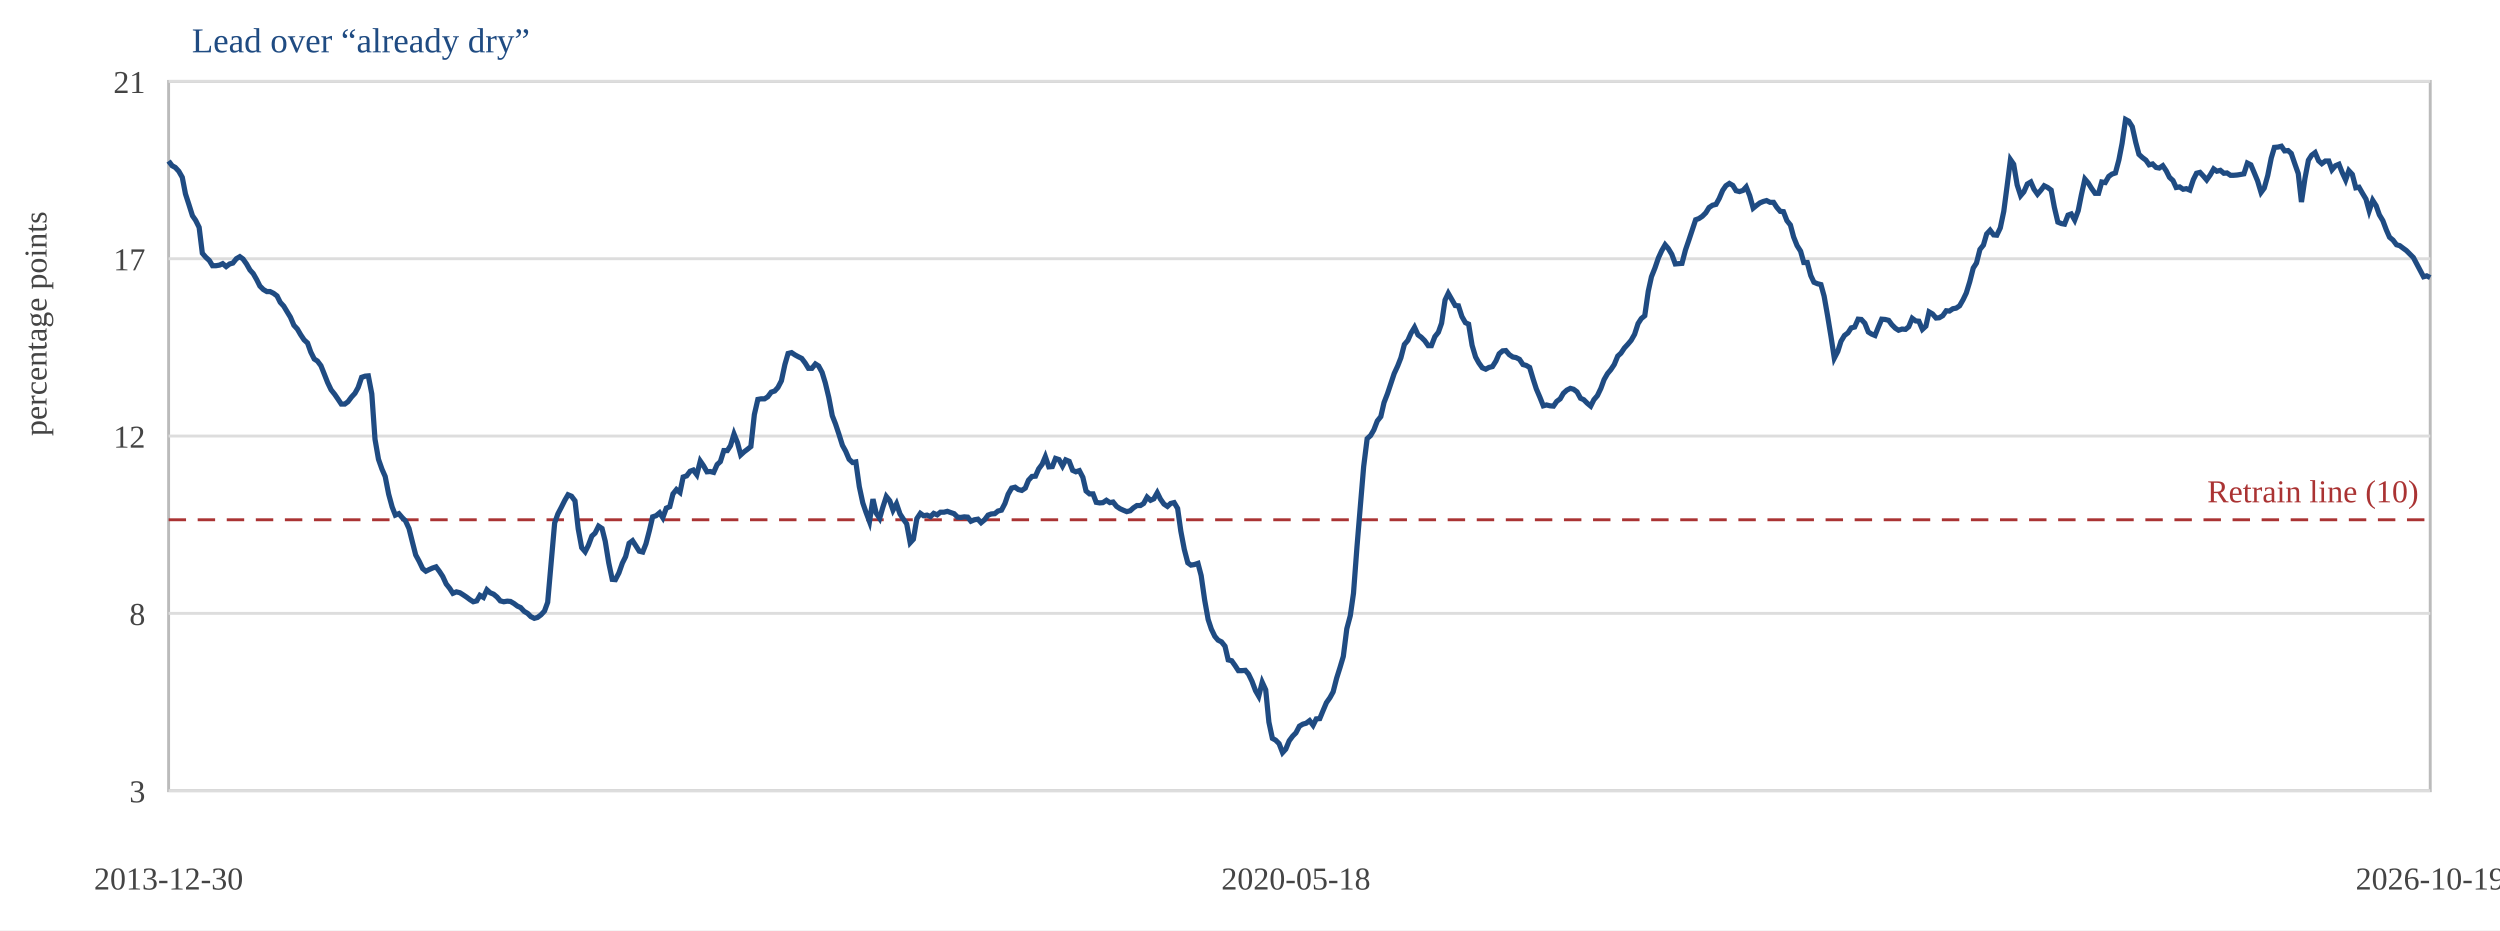
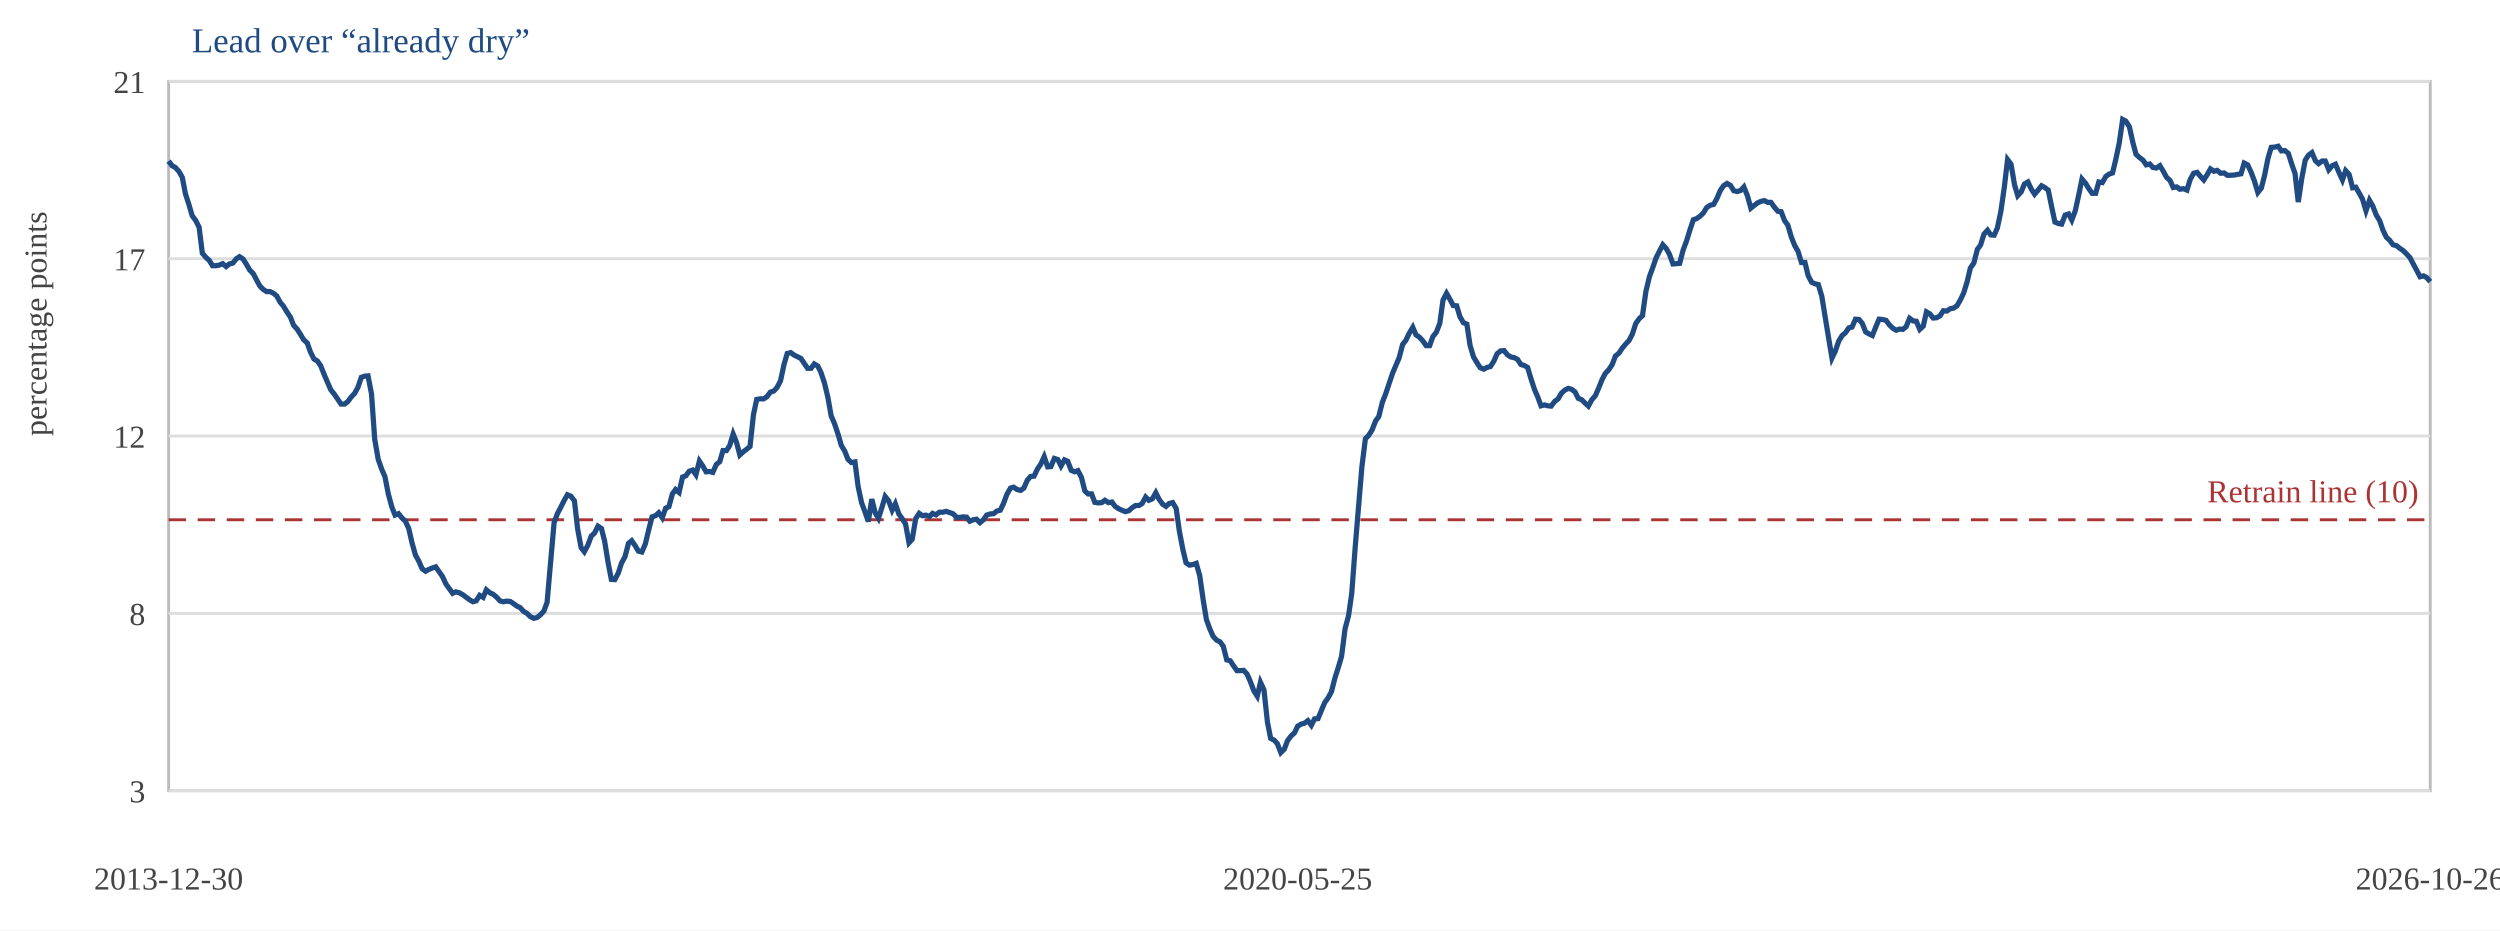
<svg xmlns="http://www.w3.org/2000/svg" width="860" height="320" viewBox="0 0 860 320" role="img">
  <rect width="860" height="320" fill="white" />
  <rect x="58" y="28" width="778" height="244" fill="none" stroke="#bbb" />
  <line x1="58" y1="272.0" x2="836" y2="272.0" stroke="#ddd" />
  <text x="50" y="276.0" text-anchor="end" font-size="11" fill="#444">3</text>
  <line x1="58" y1="211.0" x2="836" y2="211.0" stroke="#ddd" />
  <text x="50" y="215.0" text-anchor="end" font-size="11" fill="#444">8</text>
  <line x1="58" y1="150.0" x2="836" y2="150.0" stroke="#ddd" />
  <text x="50" y="154.0" text-anchor="end" font-size="11" fill="#444">12</text>
  <line x1="58" y1="89.0" x2="836" y2="89.0" stroke="#ddd" />
  <text x="50" y="93.0" text-anchor="end" font-size="11" fill="#444">17</text>
  <line x1="58" y1="28.0" x2="836" y2="28.0" stroke="#ddd" />
  <text x="50" y="32.0" text-anchor="end" font-size="11" fill="#444">21</text>
  <line x1="58" y1="178.8" x2="836" y2="178.8" stroke="#a33" stroke-dasharray="6 4" />
  <text x="832" y="172.8" text-anchor="end" font-size="11" fill="#a33">Retrain line (10)</text>
-   <polyline fill="none" stroke="#1f4b82" stroke-width="1.8" points="58.0,55.4 59.2,57.0 60.3,57.6 61.5,58.9 62.7,61.0 63.8,66.7 65.0,70.4 66.2,74.2 67.3,75.8 68.5,78.2 69.6,87.1 70.8,88.5 72.0,89.6 73.1,91.4 74.3,91.4 75.5,91.2 76.6,90.7 77.8,91.7 79.0,90.8 80.1,90.5 81.3,89.0 82.5,88.3 83.6,89.1 84.8,90.8 86.0,92.9 87.1,94.1 88.3,96.2 89.4,98.4 90.6,99.6 91.8,100.3 92.9,100.3 94.1,100.9 95.3,101.8 96.4,104.0 97.6,105.3 98.8,107.3 99.9,109.1 101.1,111.9 102.3,113.2 103.4,115.1 104.6,116.9 105.8,118.0 106.9,121.1 108.1,123.5 109.2,124.2 110.4,125.8 111.6,128.8 112.7,131.6 113.9,134.1 115.1,135.6 116.2,137.2 117.4,139.0 118.6,139.0 119.7,138.2 120.9,136.6 122.1,135.3 123.2,133.3 124.4,129.8 125.6,129.4 126.7,129.3 127.9,135.5 129.0,151.1 130.2,158.0 131.4,161.4 132.5,163.9 133.7,170.0 134.9,174.4 136.0,177.2 137.2,176.7 138.4,178.1 139.5,179.2 140.7,181.8 141.9,186.6 143.0,190.9 144.2,193.1 145.4,195.6 146.5,196.5 147.7,195.9 148.8,195.4 150.0,195.0 151.2,196.6 152.3,198.3 153.5,200.9 154.7,202.4 155.8,204.1 157.0,203.6 158.2,203.9 159.3,204.6 160.5,205.4 161.7,206.3 162.8,207.0 164.0,206.7 165.1,204.8 166.3,205.5 167.5,202.9 168.6,203.9 169.8,204.4 171.0,205.4 172.1,206.7 173.3,207.0 174.5,206.8 175.6,206.9 176.8,207.6 178.0,208.5 179.1,209.0 180.3,210.3 181.5,211.0 182.6,212.1 183.8,212.7 184.9,212.4 186.1,211.5 187.3,210.2 188.4,207.2 189.6,193.5 190.8,179.9 191.9,176.8 193.1,174.5 194.3,172.1 195.4,170.2 196.6,170.7 197.8,172.3 198.9,181.9 200.1,188.4 201.3,189.8 202.4,187.6 203.6,184.4 204.7,183.4 205.9,181.0 207.1,181.8 208.2,186.2 209.4,193.6 210.6,199.3 211.7,199.4 212.9,197.1 214.1,193.7 215.2,191.5 216.4,186.9 217.6,186.0 218.7,187.7 219.9,189.6 221.1,189.9 222.2,187.1 223.4,182.5 224.5,177.8 225.7,177.4 226.9,176.4 228.0,178.1 229.2,174.8 230.4,174.3 231.5,169.9 232.7,168.4 233.9,169.4 235.0,164.1 236.2,163.7 237.4,162.1 238.5,161.7 239.7,163.3 240.9,158.6 242.0,160.2 243.2,162.3 244.3,162.2 245.5,162.5 246.7,159.8 247.8,158.8 249.0,155.0 250.2,155.0 251.3,153.3 252.5,149.3 253.7,152.3 254.8,156.5 256.0,155.4 257.2,154.5 258.3,153.6 259.5,142.6 260.7,137.4 261.8,137.2 263.0,137.2 264.1,136.5 265.3,134.9 266.5,134.5 267.6,133.3 268.8,131.0 270.0,125.4 271.1,121.6 272.3,121.3 273.5,122.1 274.6,122.7 275.8,123.3 277.0,124.9 278.1,126.7 279.3,126.7 280.5,125.2 281.6,125.9 282.8,128.1 283.9,131.7 285.1,136.7 286.3,143.0 287.4,145.8 288.6,149.4 289.8,153.2 290.9,155.2 292.1,158.0 293.3,159.1 294.4,158.9 295.6,167.4 296.8,173.0 297.9,176.2 299.1,179.4 300.3,171.7 301.4,176.5 302.6,178.3 303.7,174.5 304.9,170.8 306.1,172.3 307.2,175.5 308.4,173.3 309.6,176.8 310.7,178.5 311.9,180.2 313.1,186.7 314.2,185.5 315.4,178.4 316.6,176.6 317.7,177.4 318.9,177.2 320.1,177.7 321.2,176.6 322.4,177.1 323.5,176.2 324.7,176.2 325.9,175.9 327.0,176.3 328.2,176.7 329.4,177.9 330.5,178.0 331.7,177.8 332.9,177.9 334.0,179.3 335.2,178.8 336.4,178.6 337.5,179.8 338.7,178.8 339.9,177.2 341.0,176.8 342.2,176.7 343.3,175.8 344.5,175.5 345.7,173.2 346.8,170.0 348.0,167.9 349.2,167.6 350.3,168.4 351.5,168.7 352.7,167.9 353.8,165.2 355.0,163.9 356.2,163.8 357.3,161.3 358.5,159.7 359.6,157.1 360.8,160.6 362.0,160.5 363.1,157.7 364.3,158.1 365.5,160.3 366.6,158.2 367.8,158.7 369.0,161.8 370.1,162.3 371.3,161.9 372.5,164.2 373.6,168.9 374.8,169.9 376.0,169.9 377.1,172.8 378.3,173.0 379.4,172.9 380.6,172.1 381.8,172.9 382.9,172.7 384.1,174.2 385.3,175.0 386.4,175.5 387.6,176.0 388.8,175.7 389.9,174.7 391.1,173.9 392.3,173.9 393.4,173.2 394.6,171.0 395.8,172.1 396.9,171.6 398.1,169.5 399.2,171.7 400.4,173.4 401.6,174.2 402.7,173.2 403.9,172.9 405.1,174.9 406.2,182.7 407.4,189.0 408.6,193.6 409.7,194.4 410.9,194.2 412.1,193.8 413.2,198.0 414.4,206.4 415.6,213.1 416.7,216.4 417.9,218.9 419.0,220.2 420.2,220.8 421.4,222.3 422.5,227.0 423.7,227.3 424.9,229.0 426.0,230.7 427.2,230.7 428.4,230.6 429.5,231.9 430.7,234.4 431.9,237.6 433.0,239.5 434.2,234.7 435.4,237.3 436.5,248.4 437.7,254.0 438.8,254.6 440.0,255.8 441.2,258.9 442.3,257.7 443.5,254.8 444.7,253.2 445.8,252.1 447.0,249.8 448.2,249.1 449.3,248.8 450.5,247.9 451.7,249.5 452.8,247.3 454.0,247.2 455.2,244.3 456.3,241.7 457.5,240.0 458.6,238.0 459.8,233.3 461.0,229.5 462.1,225.8 463.3,216.3 464.5,211.8 465.6,204.1 466.8,188.1 468.0,173.6 469.1,160.5 470.3,150.9 471.5,149.8 472.6,147.9 473.8,144.8 475.0,143.3 476.1,138.5 477.3,135.4 478.4,132.1 479.6,128.5 480.8,125.9 481.9,123.1 483.1,118.5 484.3,117.1 485.4,114.6 486.6,112.6 487.8,115.2 488.9,116.0 490.1,117.2 491.3,118.9 492.4,118.9 493.6,115.8 494.8,114.3 495.9,111.2 497.1,103.2 498.2,100.9 499.4,103.0 500.6,105.1 501.7,105.2 502.9,108.9 504.1,111.0 505.2,111.5 506.4,118.8 507.6,122.8 508.7,124.8 509.9,126.5 511.1,127.0 512.2,126.4 513.4,126.1 514.6,124.2 515.7,121.7 516.9,120.7 518.0,120.6 519.2,122.0 520.4,122.8 521.5,123.0 522.7,123.6 523.9,125.4 525.0,125.7 526.2,126.4 527.4,130.4 528.5,133.8 529.7,136.6 530.9,139.6 532.0,139.3 533.2,139.6 534.4,139.7 535.5,138.1 536.7,137.2 537.8,135.3 539.0,134.2 540.2,133.6 541.3,133.9 542.5,134.8 543.7,137.0 544.8,137.5 546.0,138.7 547.2,139.7 548.3,137.5 549.5,136.1 550.7,133.6 551.8,130.6 553.0,128.5 554.1,127.2 555.3,125.4 556.5,122.5 557.6,121.5 558.8,119.7 560.0,118.4 561.1,117.1 562.3,115.0 563.5,111.3 564.6,109.6 565.8,108.6 567.0,100.2 568.1,95.2 569.3,92.2 570.5,88.7 571.6,86.3 572.8,84.2 573.9,85.5 575.1,87.5 576.3,90.8 577.4,90.7 578.6,90.6 579.8,86.0 580.9,82.8 582.1,79.2 583.3,75.6 584.4,75.2 585.6,74.4 586.8,73.2 587.9,71.4 589.1,70.6 590.3,70.3 591.4,68.3 592.6,65.5 593.7,63.9 594.9,63.1 596.1,63.8 597.2,65.6 598.4,65.9 599.6,65.5 600.7,64.3 601.9,67.3 603.1,71.6 604.2,70.7 605.4,69.8 606.6,69.3 607.7,69.0 608.9,69.6 610.1,69.6 611.2,71.3 612.4,72.7 613.5,72.8 614.7,75.9 615.9,77.4 617.0,81.5 618.2,84.5 619.4,86.4 620.5,90.3 621.7,90.3 622.9,94.8 624.0,97.1 625.2,97.6 626.4,97.9 627.5,101.9 628.7,108.7 629.9,116.0 631.0,123.2 632.2,120.9 633.3,117.4 634.5,115.4 635.7,114.5 636.8,112.8 638.0,112.5 639.2,109.8 640.3,109.9 641.5,111.2 642.7,114.2 643.8,114.9 645.0,115.4 646.2,112.4 647.3,109.8 648.5,109.9 649.7,110.2 650.8,111.7 652.0,112.9 653.1,113.6 654.3,113.2 655.5,113.3 656.6,112.4 657.8,109.5 659.0,110.4 660.1,110.5 661.3,113.3 662.5,112.2 663.6,107.3 664.8,108.0 666.0,109.4 667.1,109.3 668.3,108.6 669.5,106.9 670.6,107.0 671.8,106.2 672.9,106.0 674.1,105.2 675.3,103.1 676.4,100.8 677.6,96.9 678.8,92.2 679.9,90.5 681.1,85.8 682.3,84.3 683.4,80.5 684.6,79.2 685.8,80.8 686.9,80.9 688.1,78.4 689.3,72.7 690.4,64.3 691.6,54.9 692.7,56.5 693.9,63.6 695.1,67.3 696.2,66.0 697.4,63.3 698.6,62.6 699.7,65.1 700.9,66.8 702.1,65.4 703.2,63.9 704.4,64.5 705.6,65.4 706.7,71.3 707.9,76.4 709.1,76.9 710.2,77.1 711.4,74.0 712.5,73.6 713.7,75.7 714.9,72.5 716.0,67.0 717.2,61.6 718.4,63.0 719.5,64.8 720.7,66.5 721.9,66.5 723.0,62.6 724.2,62.8 725.4,60.7 726.5,59.9 727.7,59.5 728.9,55.0 730.0,49.3 731.2,41.1 732.3,41.7 733.5,43.6 734.7,49.0 735.8,53.1 737.0,54.2 738.2,55.1 739.3,56.7 740.5,56.4 741.7,57.6 742.8,57.8 744.0,57.0 745.2,58.8 746.3,61.0 747.5,62.1 748.6,64.5 749.8,64.3 751.0,65.1 752.1,64.9 753.3,65.4 754.5,61.8 755.6,59.6 756.8,59.3 758.0,60.6 759.1,61.9 760.3,60.2 761.5,58.1 762.6,58.9 763.8,58.6 765.0,59.6 766.1,59.5 767.3,60.3 768.4,60.3 769.6,60.2 770.8,60.0 771.9,59.8 773.1,56.1 774.3,56.7 775.4,59.3 776.6,62.2 777.8,66.2 778.9,64.7 780.1,60.4 781.3,54.4 782.4,50.7 783.6,50.6 784.8,50.3 785.9,51.9 787.1,51.8 788.2,52.8 789.4,56.3 790.6,59.7 791.7,69.5 792.9,61.4 794.1,55.1 795.2,53.4 796.4,52.5 797.6,55.3 798.7,56.3 799.9,55.4 801.1,55.4 802.2,58.4 803.4,57.0 804.6,56.5 805.7,59.3 806.9,61.9 808.0,58.7 809.2,60.0 810.4,64.6 811.5,64.4 812.7,66.5 813.9,68.5 815.0,72.5 816.2,68.9 817.4,70.8 818.5,73.9 819.7,75.9 820.9,79.1 822.0,81.6 823.2,82.6 824.4,84.2 825.5,84.5 826.7,85.4 827.8,86.2 829.0,87.4 830.2,88.6 833.7,95.2 834.8,94.9 836.0,95.5" />
+   <polyline fill="none" stroke="#1f4b82" stroke-width="1.8" points="58.0,55.4 59.2,57.0 60.3,57.6 61.5,58.9 62.7,61.0 63.8,66.7 65.0,70.4 66.1,74.2 67.3,75.8 68.5,78.2 69.6,87.1 70.8,88.5 72.0,89.6 73.1,91.4 74.3,91.4 75.4,91.2 76.6,90.7 77.8,91.7 78.9,90.8 80.1,90.5 81.3,89.0 82.4,88.3 83.6,89.1 84.7,90.8 85.9,92.9 87.1,94.1 88.2,96.2 89.4,98.4 90.6,99.6 91.7,100.3 92.9,100.3 94.1,100.9 95.2,101.8 96.4,104.0 97.5,105.3 98.7,107.3 99.9,109.1 101.0,111.9 102.2,113.2 103.4,115.1 104.5,116.9 105.7,118.0 106.8,121.1 108.0,123.5 109.2,124.2 110.3,125.8 111.5,128.8 112.7,131.6 113.8,134.1 115.0,135.6 116.1,137.2 117.3,139.0 118.5,139.0 119.6,138.2 120.8,136.6 122.0,135.3 123.1,133.3 124.3,129.8 125.4,129.4 126.6,129.3 127.8,135.5 128.9,151.1 130.1,158.0 131.3,161.4 132.4,163.9 133.6,170.0 134.8,174.4 135.9,177.2 137.1,176.7 138.2,178.1 139.4,179.2 140.6,181.8 141.7,186.6 142.9,190.9 144.1,193.1 145.2,195.6 146.4,196.5 147.5,195.9 148.7,195.4 149.9,195.0 151.0,196.6 152.2,198.3 153.4,200.9 154.5,202.4 155.7,204.1 156.8,203.6 158.0,203.9 159.2,204.6 160.3,205.4 161.5,206.3 162.7,207.0 163.8,206.7 165.0,204.8 166.2,205.5 167.3,202.9 168.5,203.9 169.6,204.4 170.8,205.4 172.0,206.7 173.1,207.0 174.3,206.8 175.5,206.9 176.6,207.6 177.8,208.5 178.9,209.0 180.1,210.3 181.3,211.0 182.4,212.1 183.6,212.7 184.8,212.4 185.9,211.5 187.1,210.2 188.2,207.2 189.4,193.5 190.6,179.9 191.7,176.8 192.9,174.5 194.1,172.1 195.2,170.2 196.4,170.7 197.6,172.3 198.7,181.9 199.9,188.4 201.0,189.8 202.2,187.6 203.4,184.4 204.5,183.4 205.7,181.0 206.9,181.8 208.0,186.2 209.2,193.6 210.3,199.3 211.5,199.4 212.7,197.1 213.8,193.7 215.0,191.5 216.2,186.9 217.3,186.0 218.5,187.7 219.6,189.6 220.8,189.9 222.0,187.1 223.1,182.5 224.3,177.8 225.5,177.4 226.6,176.4 227.8,178.1 229.0,174.8 230.1,174.3 231.3,169.9 232.4,168.4 233.6,169.4 234.8,164.1 235.9,163.7 237.1,162.1 238.3,161.7 239.4,163.3 240.6,158.6 241.7,160.2 242.9,162.3 244.1,162.2 245.2,162.5 246.4,159.8 247.6,158.8 248.7,155.0 249.9,155.0 251.0,153.3 252.2,149.3 253.4,152.3 254.5,156.5 255.7,155.4 256.9,154.5 258.0,153.6 259.2,142.6 260.3,137.4 261.5,137.2 262.7,137.2 263.8,136.5 265.0,134.9 266.2,134.5 267.3,133.3 268.5,131.0 269.7,125.4 270.8,121.6 272.0,121.3 273.1,122.1 274.3,122.7 275.5,123.3 276.6,124.9 277.8,126.7 279.0,126.7 280.1,125.2 281.3,125.9 282.4,128.1 283.6,131.7 284.8,136.7 285.9,143.0 287.1,145.8 288.3,149.4 289.4,153.2 290.6,155.2 291.7,158.0 292.9,159.1 294.1,158.9 295.2,167.4 296.4,173.0 297.6,176.2 298.7,179.4 299.9,171.7 301.1,176.5 302.2,178.3 303.4,174.5 304.5,170.8 305.7,172.3 306.9,175.5 308.0,173.3 309.2,176.8 310.4,178.5 311.5,180.2 312.7,186.7 313.8,185.5 315.0,178.4 316.2,176.6 317.3,177.4 318.5,177.2 319.7,177.7 320.8,176.6 322.0,177.1 323.1,176.2 324.3,176.2 325.5,175.9 326.6,176.3 327.8,176.7 329.0,177.9 330.1,178.0 331.3,177.8 332.5,177.9 333.6,179.3 334.8,178.8 335.9,178.6 337.1,179.8 338.3,178.8 339.4,177.2 340.6,176.8 341.8,176.7 342.9,175.8 344.1,175.5 345.2,173.2 346.4,170.0 347.6,167.9 348.7,167.6 349.9,168.4 351.1,168.7 352.2,167.9 353.4,165.2 354.5,163.9 355.7,163.8 356.9,161.3 358.0,159.7 359.2,157.1 360.4,160.6 361.5,160.5 362.7,157.7 363.9,158.1 365.0,160.3 366.2,158.2 367.3,158.7 368.5,161.8 369.7,162.3 370.8,161.9 372.0,164.2 373.2,168.9 374.3,169.9 375.5,169.9 376.6,172.8 377.8,173.0 379.0,172.9 380.1,172.1 381.3,172.9 382.5,172.7 383.6,174.2 384.8,175.0 385.9,175.5 387.1,176.0 388.3,175.7 389.4,174.7 390.6,173.9 391.8,173.9 392.9,173.2 394.1,171.0 395.2,172.1 396.4,171.6 397.6,169.5 398.7,171.7 399.9,173.4 401.1,174.2 402.2,173.2 403.4,172.9 404.6,174.9 405.7,182.7 406.9,189.0 408.0,193.6 409.2,194.4 410.4,194.2 411.5,193.8 412.7,198.0 413.9,206.4 415.0,213.1 416.2,216.4 417.3,218.9 418.5,220.2 419.7,220.8 420.8,222.3 422.0,227.0 423.2,227.3 424.3,229.0 425.5,230.7 426.6,230.7 427.8,230.6 429.0,231.9 430.1,234.4 431.3,237.6 432.5,239.5 433.6,234.7 434.8,237.3 436.0,248.4 437.1,254.0 438.3,254.6 439.4,255.8 440.6,258.9 441.8,257.7 442.9,254.8 444.1,253.2 445.3,252.1 446.4,249.8 447.6,249.1 448.7,248.8 449.9,247.9 451.1,249.5 452.2,247.3 453.4,247.2 454.6,244.3 455.7,241.7 456.9,240.0 458.0,238.0 459.2,233.3 460.4,229.5 461.5,225.8 462.7,216.3 463.9,211.8 465.0,204.1 466.2,188.1 467.4,173.6 468.5,160.5 469.7,150.9 470.8,149.8 472.0,147.9 473.2,144.8 474.3,143.3 475.5,138.5 476.7,135.4 477.8,132.1 479.0,128.5 480.1,125.9 481.3,123.1 482.5,118.5 483.6,117.1 484.8,114.6 486.0,112.6 487.1,115.2 488.3,116.0 489.4,117.2 490.6,118.9 491.8,118.9 492.9,115.8 494.1,114.3 495.3,111.2 496.4,103.2 497.6,100.9 498.8,103.0 499.9,105.1 501.1,105.2 502.2,108.9 503.4,111.0 504.6,111.5 505.7,118.8 506.9,122.8 508.1,124.8 509.2,126.5 510.4,127.0 511.5,126.4 512.7,126.1 513.9,124.2 515.0,121.7 516.2,120.7 517.4,120.6 518.5,122.0 519.7,122.8 520.8,123.0 522.0,123.6 523.2,125.4 524.3,125.7 525.5,126.4 526.7,130.4 527.8,133.8 529.0,136.6 530.1,139.6 531.3,139.3 532.5,139.6 533.6,139.7 534.8,138.1 536.0,137.2 537.1,135.3 538.3,134.2 539.5,133.6 540.6,133.9 541.8,134.8 542.9,137.0 544.1,137.5 545.3,138.7 546.4,139.7 547.6,137.5 548.8,136.1 549.9,133.6 551.1,130.6 552.2,128.5 553.4,127.2 554.6,125.4 555.7,122.5 556.9,121.5 558.1,119.7 559.2,118.4 560.4,117.1 561.5,115.0 562.7,111.3 563.9,109.6 565.0,108.6 566.2,100.2 567.4,95.2 568.5,92.2 569.7,88.7 570.9,86.3 572.0,84.2 573.2,85.5 574.3,87.5 575.5,90.8 576.7,90.7 577.8,90.6 579.0,86.0 580.2,82.8 581.3,79.2 582.5,75.6 583.6,75.2 584.8,74.4 586.0,73.2 587.1,71.4 588.3,70.6 589.5,70.3 590.6,68.3 591.8,65.5 592.9,63.9 594.1,63.1 595.3,63.8 596.4,65.6 597.6,65.9 598.8,65.5 599.9,64.3 601.1,67.3 602.3,71.6 603.4,70.7 604.6,69.8 605.7,69.3 606.9,69.0 608.1,69.6 609.2,69.6 610.4,71.3 611.6,72.7 612.7,72.8 613.9,75.9 615.0,77.4 616.2,81.5 617.4,84.5 618.5,86.4 619.7,90.3 620.9,90.3 622.0,94.8 623.2,97.1 624.3,97.6 625.5,97.9 626.7,101.9 627.8,108.7 629.0,116.0 630.2,123.2 631.3,120.9 632.5,117.4 633.7,115.4 634.8,114.5 636.0,112.8 637.1,112.5 638.3,109.8 639.5,109.9 640.6,111.2 641.8,114.2 643.0,114.9 644.1,115.4 645.3,112.4 646.4,109.8 647.6,109.9 648.8,110.2 649.9,111.7 651.1,112.9 652.3,113.6 653.4,113.2 654.6,113.3 655.7,112.4 656.9,109.5 658.1,110.4 659.2,110.5 660.4,113.3 661.6,112.2 662.7,107.3 663.9,108.0 665.0,109.4 666.2,109.3 667.4,108.6 668.5,106.9 669.7,107.0 670.9,106.2 672.0,106.0 673.2,105.2 674.4,103.1 675.5,100.8 676.7,96.9 677.8,92.2 679.0,90.5 680.2,85.8 681.3,84.3 682.5,80.5 683.7,79.2 684.8,80.8 686.0,80.9 687.1,78.4 688.3,72.7 689.5,64.3 690.6,54.9 691.8,56.5 693.0,63.6 694.1,67.3 695.3,66.0 696.4,63.3 697.6,62.6 698.8,65.1 699.9,66.8 701.1,65.4 702.3,63.9 703.4,64.5 704.6,65.4 705.8,71.3 706.9,76.4 708.1,76.9 709.2,77.1 710.4,74.0 711.6,73.6 712.7,75.7 713.9,72.5 715.1,67.0 716.2,61.6 717.4,63.0 718.5,64.8 719.7,66.5 720.9,66.5 722.0,62.6 723.2,62.8 724.4,60.7 725.5,59.9 726.7,59.5 727.8,55.0 729.0,49.3 730.2,41.1 731.3,41.7 732.5,43.6 733.7,49.0 734.8,53.1 736.0,54.2 737.2,55.1 738.3,56.7 739.5,56.4 740.6,57.6 741.8,57.8 743.0,57.0 744.1,58.8 745.3,61.0 746.5,62.1 747.6,64.5 748.8,64.3 749.9,65.1 751.1,64.9 752.3,65.4 753.4,61.8 754.6,59.6 755.8,59.3 756.9,60.6 758.1,61.9 759.2,60.2 760.4,58.1 761.6,58.9 762.7,58.6 763.9,59.6 765.1,59.5 766.2,60.3 767.4,60.3 768.6,60.2 769.7,60.0 770.9,59.8 772.0,56.1 773.2,56.7 774.4,59.3 775.5,62.2 776.7,66.2 777.9,64.7 779.0,60.4 780.2,54.4 781.3,50.7 782.5,50.6 783.7,50.3 784.8,51.9 786.0,51.8 787.2,52.8 788.3,56.3 789.5,59.7 790.6,69.5 791.8,61.4 793.0,55.1 794.1,53.4 795.3,52.5 796.5,55.3 797.6,56.3 798.8,55.4 799.9,55.4 801.1,58.4 802.3,57.0 803.4,56.5 804.6,59.3 805.8,61.9 806.9,58.7 808.1,60.0 809.3,64.6 810.4,64.4 811.6,66.5 812.7,68.5 813.9,72.5 815.1,68.9 816.2,70.8 817.4,73.9 818.6,75.9 819.7,79.1 820.9,81.6 822.0,82.6 823.2,84.2 824.4,84.5 825.5,85.4 826.7,86.2 827.9,87.4 829.0,88.6 832.5,95.2 833.7,94.9 834.8,95.5 836.0,96.9" />
  <text x="66" y="18" font-size="12" fill="#1f4b82">Lead over “already dry”</text>
  <text x="58.0" y="306" text-anchor="middle" font-size="11" fill="#444">2013-12-30</text>
-   <text x="445.8" y="306" text-anchor="middle" font-size="11" fill="#444">2020-05-18</text>
-   <text x="836.0" y="306" text-anchor="middle" font-size="11" fill="#444">2026-10-19</text>
+   <text x="446.4" y="306" text-anchor="middle" font-size="11" fill="#444">2020-05-25</text>
+   <text x="836.0" y="306" text-anchor="middle" font-size="11" fill="#444">2026-10-26</text>
  <text x="16" y="150" transform="rotate(-90 16,150)" font-size="11" fill="#444">percentage points</text>
</svg>
